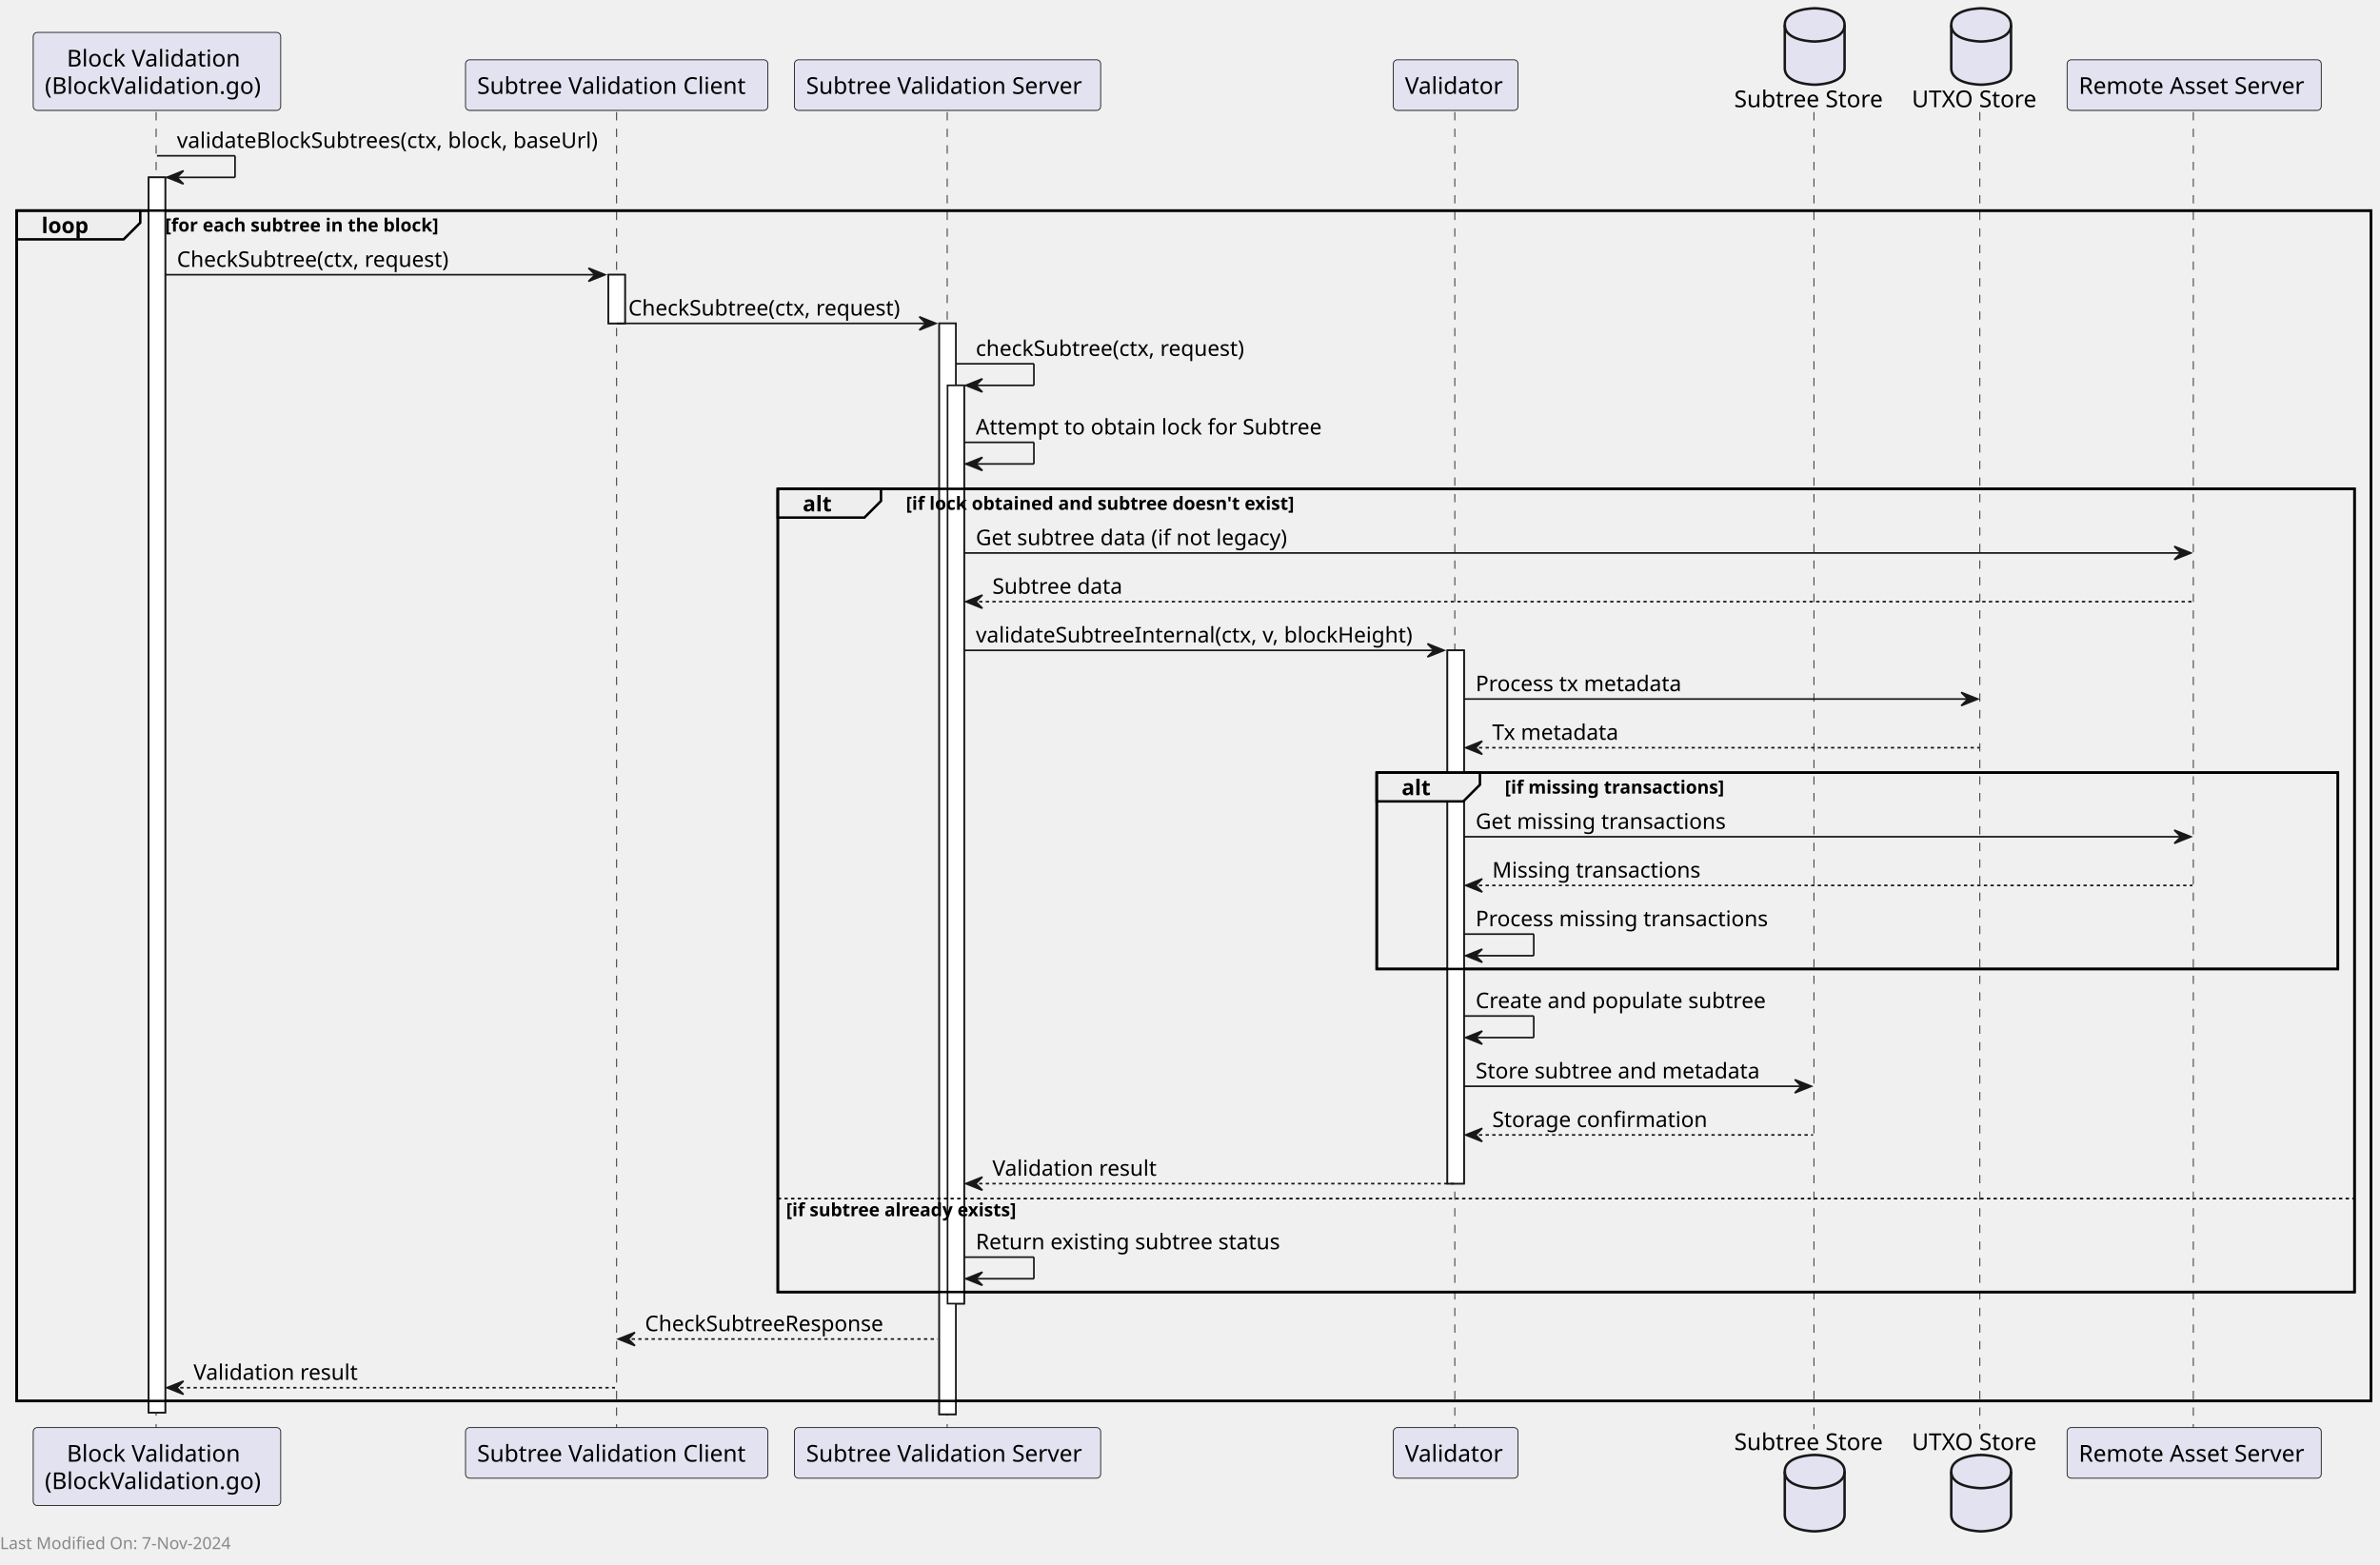
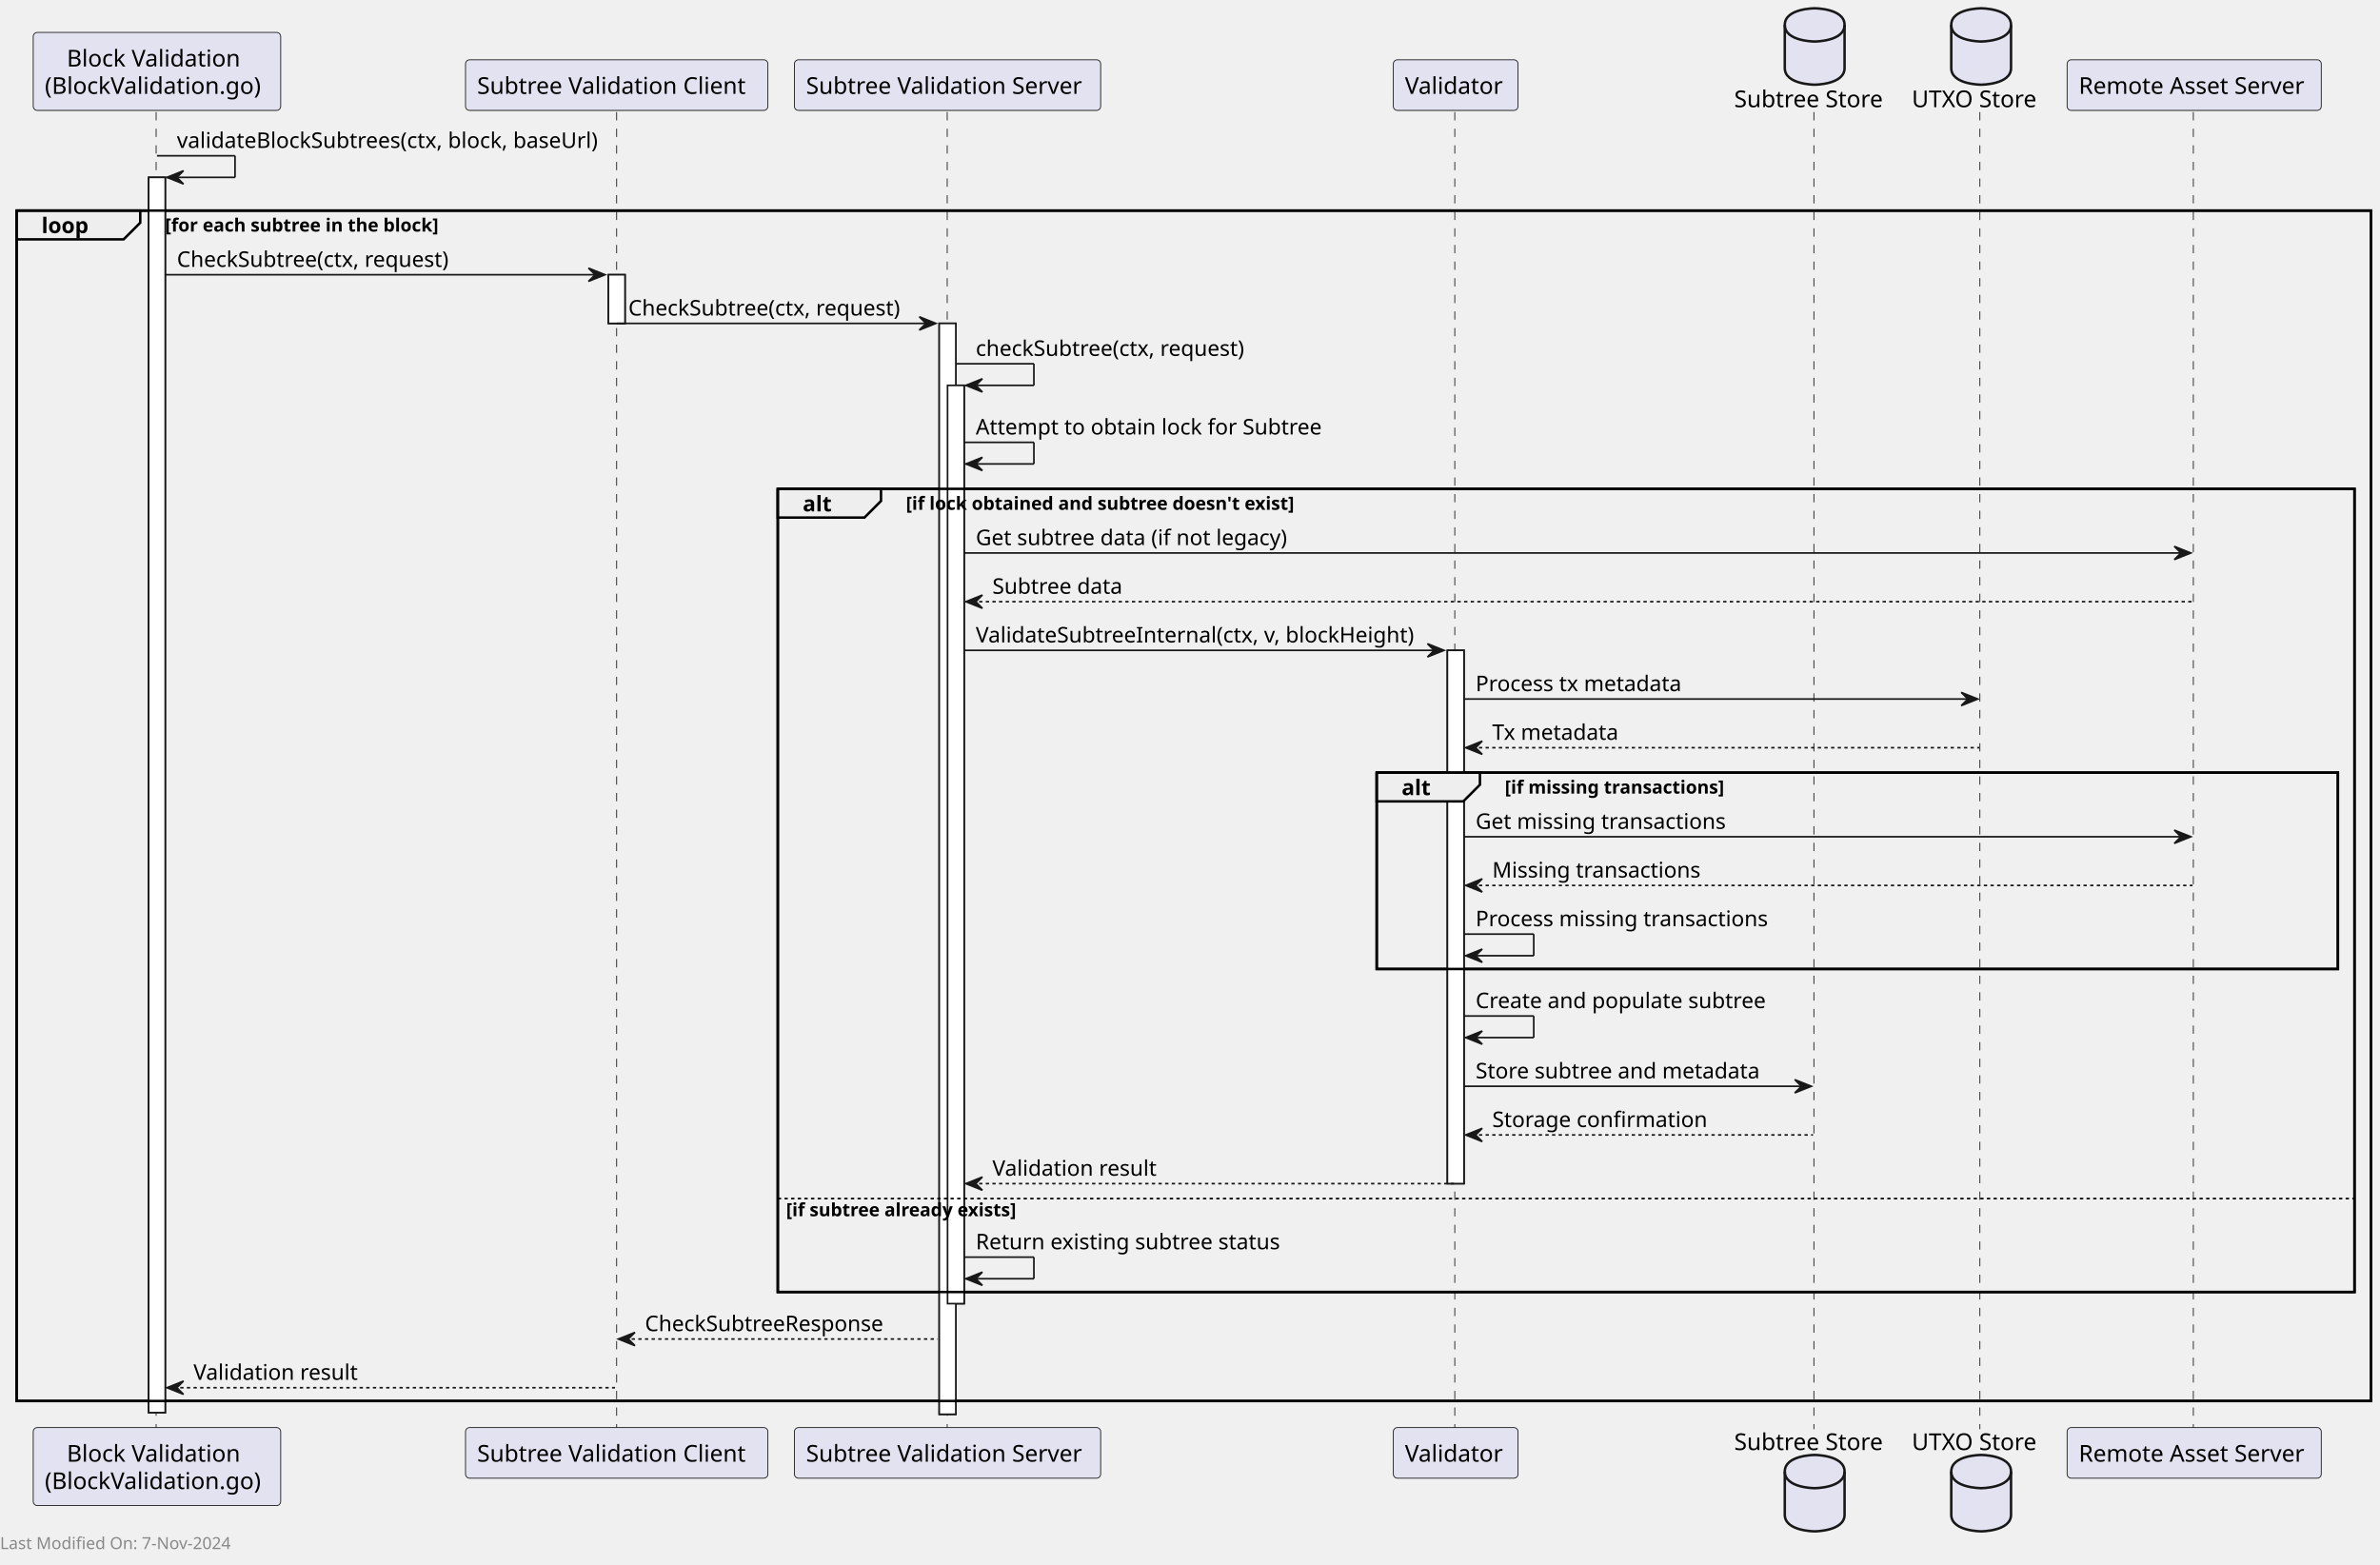
<svg xmlns="http://www.w3.org/2000/svg" contentStyleType="text/css" height="942px" preserveAspectRatio="none" style="width:1433px;height:942px;background:#FFFFFF;" version="1.1" viewBox="0 0 1433 942" width="1433px" zoomAndPan="magnify">
  <defs />
  <g>
    <rect fill="#FFFFFF" height="743.787" style="stroke:#181818;stroke-width:1.0;" width="10" x="89.505" y="106.799" />
    <rect fill="#FFFFFF" height="29.311" style="stroke:#181818;stroke-width:1.0;" width="10" x="366.317" y="165.42" />
    <rect fill="#FFFFFF" height="656.856" style="stroke:#181818;stroke-width:1.0;" width="10" x="565.517" y="194.731" />
    <rect fill="#FFFFFF" height="552.924" style="stroke:#181818;stroke-width:1.0;" width="10" x="570.517" y="232.041" />
    <rect fill="#FFFFFF" height="321.106" style="stroke:#181818;stroke-width:1.0;" width="10" x="871.469" y="391.594" />
    <rect fill="none" height="716.787" style="stroke:#000000;stroke-width:1.5;" width="1417.64" x="10" y="126.799" />
    <rect fill="none" height="483.613" style="stroke:#000000;stroke-width:1.5;" width="949.323" x="468.317" y="294.352" />
    <rect fill="none" height="118.242" style="stroke:#000000;stroke-width:1.5;" width="578.714" x="828.926" y="465.215" />
    <line style="stroke:#181818;stroke-width:0.5;stroke-dasharray:5.0,5.0;" x1="94" x2="94" y1="67.488" y2="860.586" />
    <line style="stroke:#181818;stroke-width:0.5;stroke-dasharray:5.0,5.0;" x1="371.286" x2="371.286" y1="67.488" y2="860.586" />
    <line style="stroke:#181818;stroke-width:0.5;stroke-dasharray:5.0,5.0;" x1="570.317" x2="570.317" y1="67.488" y2="860.586" />
    <line style="stroke:#181818;stroke-width:0.5;stroke-dasharray:5.0,5.0;" x1="875.926" x2="875.926" y1="67.488" y2="860.586" />
    <line style="stroke:#181818;stroke-width:0.5;stroke-dasharray:5.0,5.0;" x1="1092.146" x2="1092.146" y1="67.488" y2="860.586" />
    <line style="stroke:#181818;stroke-width:0.5;stroke-dasharray:5.0,5.0;" x1="1192.084" x2="1192.084" y1="67.488" y2="860.586" />
    <line style="stroke:#181818;stroke-width:0.5;stroke-dasharray:5.0,5.0;" x1="1320.611" x2="1320.611" y1="67.488" y2="860.586" />
    <rect fill="#E2E2F0" height="46.977" rx="2.5" ry="2.5" style="stroke:#181818;stroke-width:0.5;" width="149.01" x="20" y="19.512" />
    <text fill="#000000" font-family="sans-serif" font-size="14" lengthAdjust="spacing" textLength="108.575" x="40.217" y="40.047">Block Validation</text>
    <text fill="#000000" font-family="sans-serif" font-size="14" lengthAdjust="spacing" textLength="135.01" x="27" y="56.535">(BlockValidation.go)</text>
    <rect fill="#E2E2F0" height="46.977" rx="2.5" ry="2.5" style="stroke:#181818;stroke-width:0.5;" width="149.01" x="20" y="859.586" />
    <text fill="#000000" font-family="sans-serif" font-size="14" lengthAdjust="spacing" textLength="108.575" x="40.217" y="880.121">Block Validation</text>
    <text fill="#000000" font-family="sans-serif" font-size="14" lengthAdjust="spacing" textLength="135.01" x="27" y="896.609">(BlockValidation.go)</text>
    <rect fill="#E2E2F0" height="30.488" rx="2.5" ry="2.5" style="stroke:#181818;stroke-width:0.5;" width="182.061" x="280.286" y="36" />
    <text fill="#000000" font-family="sans-serif" font-size="14" lengthAdjust="spacing" textLength="168.061" x="287.286" y="56.535">Subtree Validation Client</text>
    <rect fill="#E2E2F0" height="30.488" rx="2.5" ry="2.5" style="stroke:#181818;stroke-width:0.5;" width="182.061" x="280.286" y="859.586" />
    <text fill="#000000" font-family="sans-serif" font-size="14" lengthAdjust="spacing" textLength="168.061" x="287.286" y="880.121">Subtree Validation Client</text>
    <rect fill="#E2E2F0" height="30.488" rx="2.5" ry="2.5" style="stroke:#181818;stroke-width:0.5;" width="184.399" x="478.317" y="36" />
    <text fill="#000000" font-family="sans-serif" font-size="14" lengthAdjust="spacing" textLength="170.399" x="485.317" y="56.535">Subtree Validation Server</text>
    <rect fill="#E2E2F0" height="30.488" rx="2.5" ry="2.5" style="stroke:#181818;stroke-width:0.5;" width="184.399" x="478.317" y="859.586" />
    <text fill="#000000" font-family="sans-serif" font-size="14" lengthAdjust="spacing" textLength="170.399" x="485.317" y="880.121">Subtree Validation Server</text>
    <rect fill="#E2E2F0" height="30.488" rx="2.5" ry="2.5" style="stroke:#181818;stroke-width:0.5;" width="75.086" x="838.926" y="36" />
    <text fill="#000000" font-family="sans-serif" font-size="14" lengthAdjust="spacing" textLength="61.086" x="845.926" y="56.535">Validator</text>
    <rect fill="#E2E2F0" height="30.488" rx="2.5" ry="2.5" style="stroke:#181818;stroke-width:0.5;" width="75.086" x="838.926" y="859.586" />
    <text fill="#000000" font-family="sans-serif" font-size="14" lengthAdjust="spacing" textLength="61.086" x="845.926" y="880.121">Validator</text>
    <text fill="#000000" font-family="sans-serif" font-size="14" lengthAdjust="spacing" textLength="90.939" x="1044.146" y="64.535">Subtree Store</text>
    <path d="M1074.615,15 C1074.615,5 1092.615,5 1092.615,5 C1092.615,5 1110.615,5 1110.615,15 L1110.615,41 C1110.615,51 1092.615,51 1092.615,51 C1092.615,51 1074.615,51 1074.615,41 L1074.615,15 " fill="#E2E2F0" style="stroke:#181818;stroke-width:1.5;" />
    <path d="M1074.615,15 C1074.615,25 1092.615,25 1092.615,25 C1092.615,25 1110.615,25 1110.615,15 " fill="none" style="stroke:#181818;stroke-width:1.5;" />
    <text fill="#000000" font-family="sans-serif" font-size="14" lengthAdjust="spacing" textLength="90.939" x="1044.146" y="873.121">Subtree Store</text>
    <path d="M1074.615,886.074 C1074.615,876.074 1092.615,876.074 1092.615,876.074 C1092.615,876.074 1110.615,876.074 1110.615,886.074 L1110.615,912.074 C1110.615,922.074 1092.615,922.074 1092.615,922.074 C1092.615,922.074 1074.615,922.074 1074.615,912.074 L1074.615,886.074 " fill="#E2E2F0" style="stroke:#181818;stroke-width:1.5;" />
    <path d="M1074.615,886.074 C1074.615,896.074 1092.615,896.074 1092.615,896.074 C1092.615,896.074 1110.615,896.074 1110.615,886.074 " fill="none" style="stroke:#181818;stroke-width:1.5;" />
    <text fill="#000000" font-family="sans-serif" font-size="14" lengthAdjust="spacing" textLength="77.526" x="1151.084" y="64.535">UTXO Store</text>
    <path d="M1174.848,15 C1174.848,5 1192.848,5 1192.848,5 C1192.848,5 1210.848,5 1210.848,15 L1210.848,41 C1210.848,51 1192.848,51 1192.848,51 C1192.848,51 1174.848,51 1174.848,41 L1174.848,15 " fill="#E2E2F0" style="stroke:#181818;stroke-width:1.5;" />
    <path d="M1174.848,15 C1174.848,25 1192.848,25 1192.848,25 C1192.848,25 1210.848,25 1210.848,15 " fill="none" style="stroke:#181818;stroke-width:1.5;" />
    <text fill="#000000" font-family="sans-serif" font-size="14" lengthAdjust="spacing" textLength="77.526" x="1151.084" y="873.121">UTXO Store</text>
    <path d="M1174.848,886.074 C1174.848,876.074 1192.848,876.074 1192.848,876.074 C1192.848,876.074 1210.848,876.074 1210.848,886.074 L1210.848,912.074 C1210.848,922.074 1192.848,922.074 1192.848,922.074 C1192.848,922.074 1174.848,922.074 1174.848,912.074 L1174.848,886.074 " fill="#E2E2F0" style="stroke:#181818;stroke-width:1.5;" />
    <path d="M1174.848,886.074 C1174.848,896.074 1192.848,896.074 1192.848,896.074 C1192.848,896.074 1210.848,896.074 1210.848,886.074 " fill="none" style="stroke:#181818;stroke-width:1.5;" />
    <rect fill="#E2E2F0" height="30.488" rx="2.5" ry="2.5" style="stroke:#181818;stroke-width:0.5;" width="153.029" x="1244.611" y="36" />
    <text fill="#000000" font-family="sans-serif" font-size="14" lengthAdjust="spacing" textLength="139.029" x="1251.611" y="56.535">Remote Asset Server</text>
    <rect fill="#E2E2F0" height="30.488" rx="2.5" ry="2.5" style="stroke:#181818;stroke-width:0.5;" width="153.029" x="1244.611" y="859.586" />
    <text fill="#000000" font-family="sans-serif" font-size="14" lengthAdjust="spacing" textLength="139.029" x="1251.611" y="880.121">Remote Asset Server</text>
    <rect fill="#FFFFFF" height="743.787" style="stroke:#181818;stroke-width:1.0;" width="10" x="89.505" y="106.799" />
    <rect fill="#FFFFFF" height="29.311" style="stroke:#181818;stroke-width:1.0;" width="10" x="366.317" y="165.42" />
    <rect fill="#FFFFFF" height="656.856" style="stroke:#181818;stroke-width:1.0;" width="10" x="565.517" y="194.731" />
    <rect fill="#FFFFFF" height="552.924" style="stroke:#181818;stroke-width:1.0;" width="10" x="570.517" y="232.041" />
    <rect fill="#FFFFFF" height="321.106" style="stroke:#181818;stroke-width:1.0;" width="10" x="871.469" y="391.594" />
    <line style="stroke:#181818;stroke-width:1.0;" x1="94.505" x2="141.505" y1="93.799" y2="93.799" />
    <line style="stroke:#181818;stroke-width:1.0;" x1="141.505" x2="141.505" y1="93.799" y2="106.799" />
    <line style="stroke:#181818;stroke-width:1.0;" x1="100.505" x2="141.505" y1="106.799" y2="106.799" />
    <polygon fill="#181818" points="110.505,102.799,100.505,106.799,110.505,110.799,106.505,106.799" style="stroke:#181818;stroke-width:1.0;" />
    <text fill="#000000" font-family="sans-serif" font-size="13" lengthAdjust="spacing" textLength="262.812" x="106.505" y="89.057">validateBlockSubtrees(ctx, block, baseUrl)</text>
    <path d="M10,126.799 L84.447,126.799 L84.447,134.109 L74.447,144.109 L10,144.109 L10,126.799 " fill="#EEEEEE" style="stroke:#000000;stroke-width:1.5;" />
    <rect fill="none" height="716.787" style="stroke:#000000;stroke-width:1.5;" width="1417.64" x="10" y="126.799" />
    <text fill="#000000" font-family="sans-serif" font-size="13" font-weight="bold" lengthAdjust="spacing" textLength="29.447" x="25" y="140.367">loop</text>
    <text fill="#000000" font-family="sans-serif" font-size="11" font-weight="bold" lengthAdjust="spacing" textLength="171.574" x="99.447" y="139.434">[for each subtree in the block]</text>
    <polygon fill="#181818" points="354.317,161.42,364.317,165.42,354.317,169.42,358.317,165.42" style="stroke:#181818;stroke-width:1.0;" />
    <line style="stroke:#181818;stroke-width:1.0;" x1="99.505" x2="360.317" y1="165.42" y2="165.42" />
    <text fill="#000000" font-family="sans-serif" font-size="13" lengthAdjust="spacing" textLength="170.2" x="106.505" y="160.678">CheckSubtree(ctx, request)</text>
    <polygon fill="#181818" points="553.517,190.731,563.517,194.731,553.517,198.731,557.517,194.731" style="stroke:#181818;stroke-width:1.0;" />
    <line style="stroke:#181818;stroke-width:1.0;" x1="371.317" x2="559.517" y1="194.731" y2="194.731" />
    <text fill="#000000" font-family="sans-serif" font-size="13" lengthAdjust="spacing" textLength="170.2" x="378.317" y="189.988">CheckSubtree(ctx, request)</text>
    <line style="stroke:#181818;stroke-width:1.0;" x1="575.517" x2="622.517" y1="219.041" y2="219.041" />
    <line style="stroke:#181818;stroke-width:1.0;" x1="622.517" x2="622.517" y1="219.041" y2="232.041" />
    <line style="stroke:#181818;stroke-width:1.0;" x1="581.517" x2="622.517" y1="232.041" y2="232.041" />
    <polygon fill="#181818" points="591.517,228.041,581.517,232.041,591.517,236.041,587.517,232.041" style="stroke:#181818;stroke-width:1.0;" />
    <text fill="#000000" font-family="sans-serif" font-size="13" lengthAdjust="spacing" textLength="167.864" x="587.517" y="214.299">checkSubtree(ctx, request)</text>
    <line style="stroke:#181818;stroke-width:1.0;" x1="580.517" x2="622.517" y1="266.352" y2="266.352" />
    <line style="stroke:#181818;stroke-width:1.0;" x1="622.517" x2="622.517" y1="266.352" y2="279.352" />
    <line style="stroke:#181818;stroke-width:1.0;" x1="581.517" x2="622.517" y1="279.352" y2="279.352" />
    <polygon fill="#181818" points="591.517,275.352,581.517,279.352,591.517,283.352,587.517,279.352" style="stroke:#181818;stroke-width:1.0;" />
    <text fill="#000000" font-family="sans-serif" font-size="13" lengthAdjust="spacing" textLength="216.569" x="587.517" y="261.609">Attempt to obtain lock for Subtree</text>
    <path d="M468.317,294.352 L530.456,294.352 L530.456,301.662 L520.456,311.662 L468.317,311.662 L468.317,294.352 " fill="#EEEEEE" style="stroke:#000000;stroke-width:1.5;" />
    <rect fill="none" height="483.613" style="stroke:#000000;stroke-width:1.5;" width="949.323" x="468.317" y="294.352" />
    <text fill="#000000" font-family="sans-serif" font-size="13" font-weight="bold" lengthAdjust="spacing" textLength="17.139" x="483.317" y="307.92">alt</text>
    <text fill="#000000" font-family="sans-serif" font-size="11" font-weight="bold" lengthAdjust="spacing" textLength="243.875" x="545.456" y="306.986">[if lock obtained and subtree doesn't exist]</text>
    <polygon fill="#181818" points="1309.126,328.973,1319.126,332.973,1309.126,336.973,1313.126,332.973" style="stroke:#181818;stroke-width:1.0;" />
    <line style="stroke:#181818;stroke-width:1.0;" x1="580.517" x2="1315.126" y1="332.973" y2="332.973" />
    <text fill="#000000" font-family="sans-serif" font-size="13" lengthAdjust="spacing" textLength="194.657" x="587.517" y="328.231">Get subtree data (if not legacy)</text>
    <polygon fill="#181818" points="591.517,358.283,581.517,362.283,591.517,366.283,587.517,362.283" style="stroke:#181818;stroke-width:1.0;" />
    <line style="stroke:#181818;stroke-width:1.0;stroke-dasharray:2.0,2.0;" x1="585.517" x2="1320.126" y1="362.283" y2="362.283" />
    <text fill="#000000" font-family="sans-serif" font-size="13" lengthAdjust="spacing" textLength="79.435" x="597.517" y="357.541">Subtree data</text>
    <polygon fill="#181818" points="859.469,387.594,869.469,391.594,859.469,395.594,863.469,391.594" style="stroke:#181818;stroke-width:1.0;" />
    <line style="stroke:#181818;stroke-width:1.0;" x1="580.517" x2="865.469" y1="391.594" y2="391.594" />
-     <text fill="#000000" font-family="sans-serif" font-size="13" lengthAdjust="spacing" textLength="271.953" x="587.517" y="386.852">validateSubtreeInternal(ctx, v, blockHeight)</text>
+     <text fill="#000000" font-family="sans-serif" font-size="13" lengthAdjust="spacing" textLength="271.953" x="587.517" y="386.852">ValidateSubtreeInternal(ctx, v, blockHeight)</text>
    <polygon fill="#181818" points="1180.848,416.904,1190.848,420.904,1180.848,424.904,1184.848,420.904" style="stroke:#181818;stroke-width:1.0;" />
    <line style="stroke:#181818;stroke-width:1.0;" x1="881.469" x2="1186.848" y1="420.904" y2="420.904" />
    <text fill="#000000" font-family="sans-serif" font-size="13" lengthAdjust="spacing" textLength="127.531" x="888.469" y="416.162">Process tx metadata</text>
    <polygon fill="#181818" points="892.469,446.215,882.469,450.215,892.469,454.215,888.469,450.215" style="stroke:#181818;stroke-width:1.0;" />
    <line style="stroke:#181818;stroke-width:1.0;stroke-dasharray:2.0,2.0;" x1="886.469" x2="1191.848" y1="450.215" y2="450.215" />
    <text fill="#000000" font-family="sans-serif" font-size="13" lengthAdjust="spacing" textLength="79.13" x="898.469" y="445.473">Tx metadata</text>
    <path d="M828.926,465.215 L891.065,465.215 L891.065,472.525 L881.065,482.525 L828.926,482.525 L828.926,465.215 " fill="#EEEEEE" style="stroke:#000000;stroke-width:1.5;" />
    <rect fill="none" height="118.242" style="stroke:#000000;stroke-width:1.5;" width="578.714" x="828.926" y="465.215" />
    <text fill="#000000" font-family="sans-serif" font-size="13" font-weight="bold" lengthAdjust="spacing" textLength="17.139" x="843.926" y="478.783">alt</text>
    <text fill="#000000" font-family="sans-serif" font-size="11" font-weight="bold" lengthAdjust="spacing" textLength="138.477" x="906.065" y="477.85">[if missing transactions]</text>
    <polygon fill="#181818" points="1309.126,499.836,1319.126,503.836,1309.126,507.836,1313.126,503.836" style="stroke:#181818;stroke-width:1.0;" />
    <line style="stroke:#181818;stroke-width:1.0;" x1="881.469" x2="1315.126" y1="503.836" y2="503.836" />
    <text fill="#000000" font-family="sans-serif" font-size="13" lengthAdjust="spacing" textLength="156" x="888.469" y="499.094">Get missing transactions</text>
    <polygon fill="#181818" points="892.469,529.146,882.469,533.146,892.469,537.146,888.469,533.146" style="stroke:#181818;stroke-width:1.0;" />
    <line style="stroke:#181818;stroke-width:1.0;stroke-dasharray:2.0,2.0;" x1="886.469" x2="1320.126" y1="533.146" y2="533.146" />
    <text fill="#000000" font-family="sans-serif" font-size="13" lengthAdjust="spacing" textLength="129.448" x="898.469" y="528.404">Missing transactions</text>
    <line style="stroke:#181818;stroke-width:1.0;" x1="881.469" x2="923.469" y1="562.457" y2="562.457" />
    <line style="stroke:#181818;stroke-width:1.0;" x1="923.469" x2="923.469" y1="562.457" y2="575.457" />
    <line style="stroke:#181818;stroke-width:1.0;" x1="882.469" x2="923.469" y1="575.457" y2="575.457" />
    <polygon fill="#181818" points="892.469,571.457,882.469,575.457,892.469,579.457,888.469,575.457" style="stroke:#181818;stroke-width:1.0;" />
    <text fill="#000000" font-family="sans-serif" font-size="13" lengthAdjust="spacing" textLength="182.146" x="888.469" y="557.715">Process missing transactions</text>
    <line style="stroke:#181818;stroke-width:1.0;" x1="881.469" x2="923.469" y1="611.768" y2="611.768" />
    <line style="stroke:#181818;stroke-width:1.0;" x1="923.469" x2="923.469" y1="611.768" y2="624.768" />
    <line style="stroke:#181818;stroke-width:1.0;" x1="882.469" x2="923.469" y1="624.768" y2="624.768" />
    <polygon fill="#181818" points="892.469,620.768,882.469,624.768,892.469,628.768,888.469,624.768" style="stroke:#181818;stroke-width:1.0;" />
    <text fill="#000000" font-family="sans-serif" font-size="13" lengthAdjust="spacing" textLength="179.613" x="888.469" y="607.025">Create and populate subtree</text>
    <polygon fill="#181818" points="1080.615,650.078,1090.615,654.078,1080.615,658.078,1084.615,654.078" style="stroke:#181818;stroke-width:1.0;" />
    <line style="stroke:#181818;stroke-width:1.0;" x1="881.469" x2="1086.615" y1="654.078" y2="654.078" />
    <text fill="#000000" font-family="sans-serif" font-size="13" lengthAdjust="spacing" textLength="174.548" x="888.469" y="649.336">Store subtree and metadata</text>
    <polygon fill="#181818" points="892.469,679.389,882.469,683.389,892.469,687.389,888.469,683.389" style="stroke:#181818;stroke-width:1.0;" />
    <line style="stroke:#181818;stroke-width:1.0;stroke-dasharray:2.0,2.0;" x1="886.469" x2="1091.615" y1="683.389" y2="683.389" />
    <text fill="#000000" font-family="sans-serif" font-size="13" lengthAdjust="spacing" textLength="132.368" x="898.469" y="678.646">Storage confirmation</text>
    <polygon fill="#181818" points="591.517,708.699,581.517,712.699,591.517,716.699,587.517,712.699" style="stroke:#181818;stroke-width:1.0;" />
    <line style="stroke:#181818;stroke-width:1.0;stroke-dasharray:2.0,2.0;" x1="585.517" x2="875.469" y1="712.699" y2="712.699" />
    <text fill="#000000" font-family="sans-serif" font-size="13" lengthAdjust="spacing" textLength="103.219" x="597.517" y="707.957">Validation result</text>
    <line style="stroke:#000000;stroke-width:1.0;stroke-dasharray:2.0,2.0;" x1="468.317" x2="1417.64" y1="721.699" y2="721.699" />
    <text fill="#000000" font-family="sans-serif" font-size="11" font-weight="bold" lengthAdjust="spacing" textLength="145.326" x="473.317" y="732.334">[if subtree already exists]</text>
    <line style="stroke:#181818;stroke-width:1.0;" x1="580.517" x2="622.517" y1="756.965" y2="756.965" />
    <line style="stroke:#181818;stroke-width:1.0;" x1="622.517" x2="622.517" y1="756.965" y2="769.965" />
    <line style="stroke:#181818;stroke-width:1.0;" x1="581.517" x2="622.517" y1="769.965" y2="769.965" />
    <polygon fill="#181818" points="591.517,765.965,581.517,769.965,591.517,773.965,587.517,769.965" style="stroke:#181818;stroke-width:1.0;" />
    <text fill="#000000" font-family="sans-serif" font-size="13" lengthAdjust="spacing" textLength="190.284" x="587.517" y="752.223">Return existing subtree status</text>
    <polygon fill="#181818" points="382.317,802.275,372.317,806.275,382.317,810.275,378.317,806.275" style="stroke:#181818;stroke-width:1.0;" />
    <line style="stroke:#181818;stroke-width:1.0;stroke-dasharray:2.0,2.0;" x1="376.317" x2="564.517" y1="806.275" y2="806.275" />
    <text fill="#000000" font-family="sans-serif" font-size="13" lengthAdjust="spacing" textLength="146.675" x="388.317" y="801.533">CheckSubtreeResponse</text>
    <polygon fill="#181818" points="110.505,831.586,100.505,835.586,110.505,839.586,106.505,835.586" style="stroke:#181818;stroke-width:1.0;" />
    <line style="stroke:#181818;stroke-width:1.0;stroke-dasharray:2.0,2.0;" x1="104.505" x2="370.317" y1="835.586" y2="835.586" />
    <text fill="#000000" font-family="sans-serif" font-size="13" lengthAdjust="spacing" textLength="103.219" x="116.505" y="830.844">Validation result</text>
    <text fill="#888888" font-family="sans-serif" font-size="10" lengthAdjust="spacing" textLength="154.839" x="0" y="932.742">Last Modified On: 7-Nov-2024</text>
  </g>
</svg>
